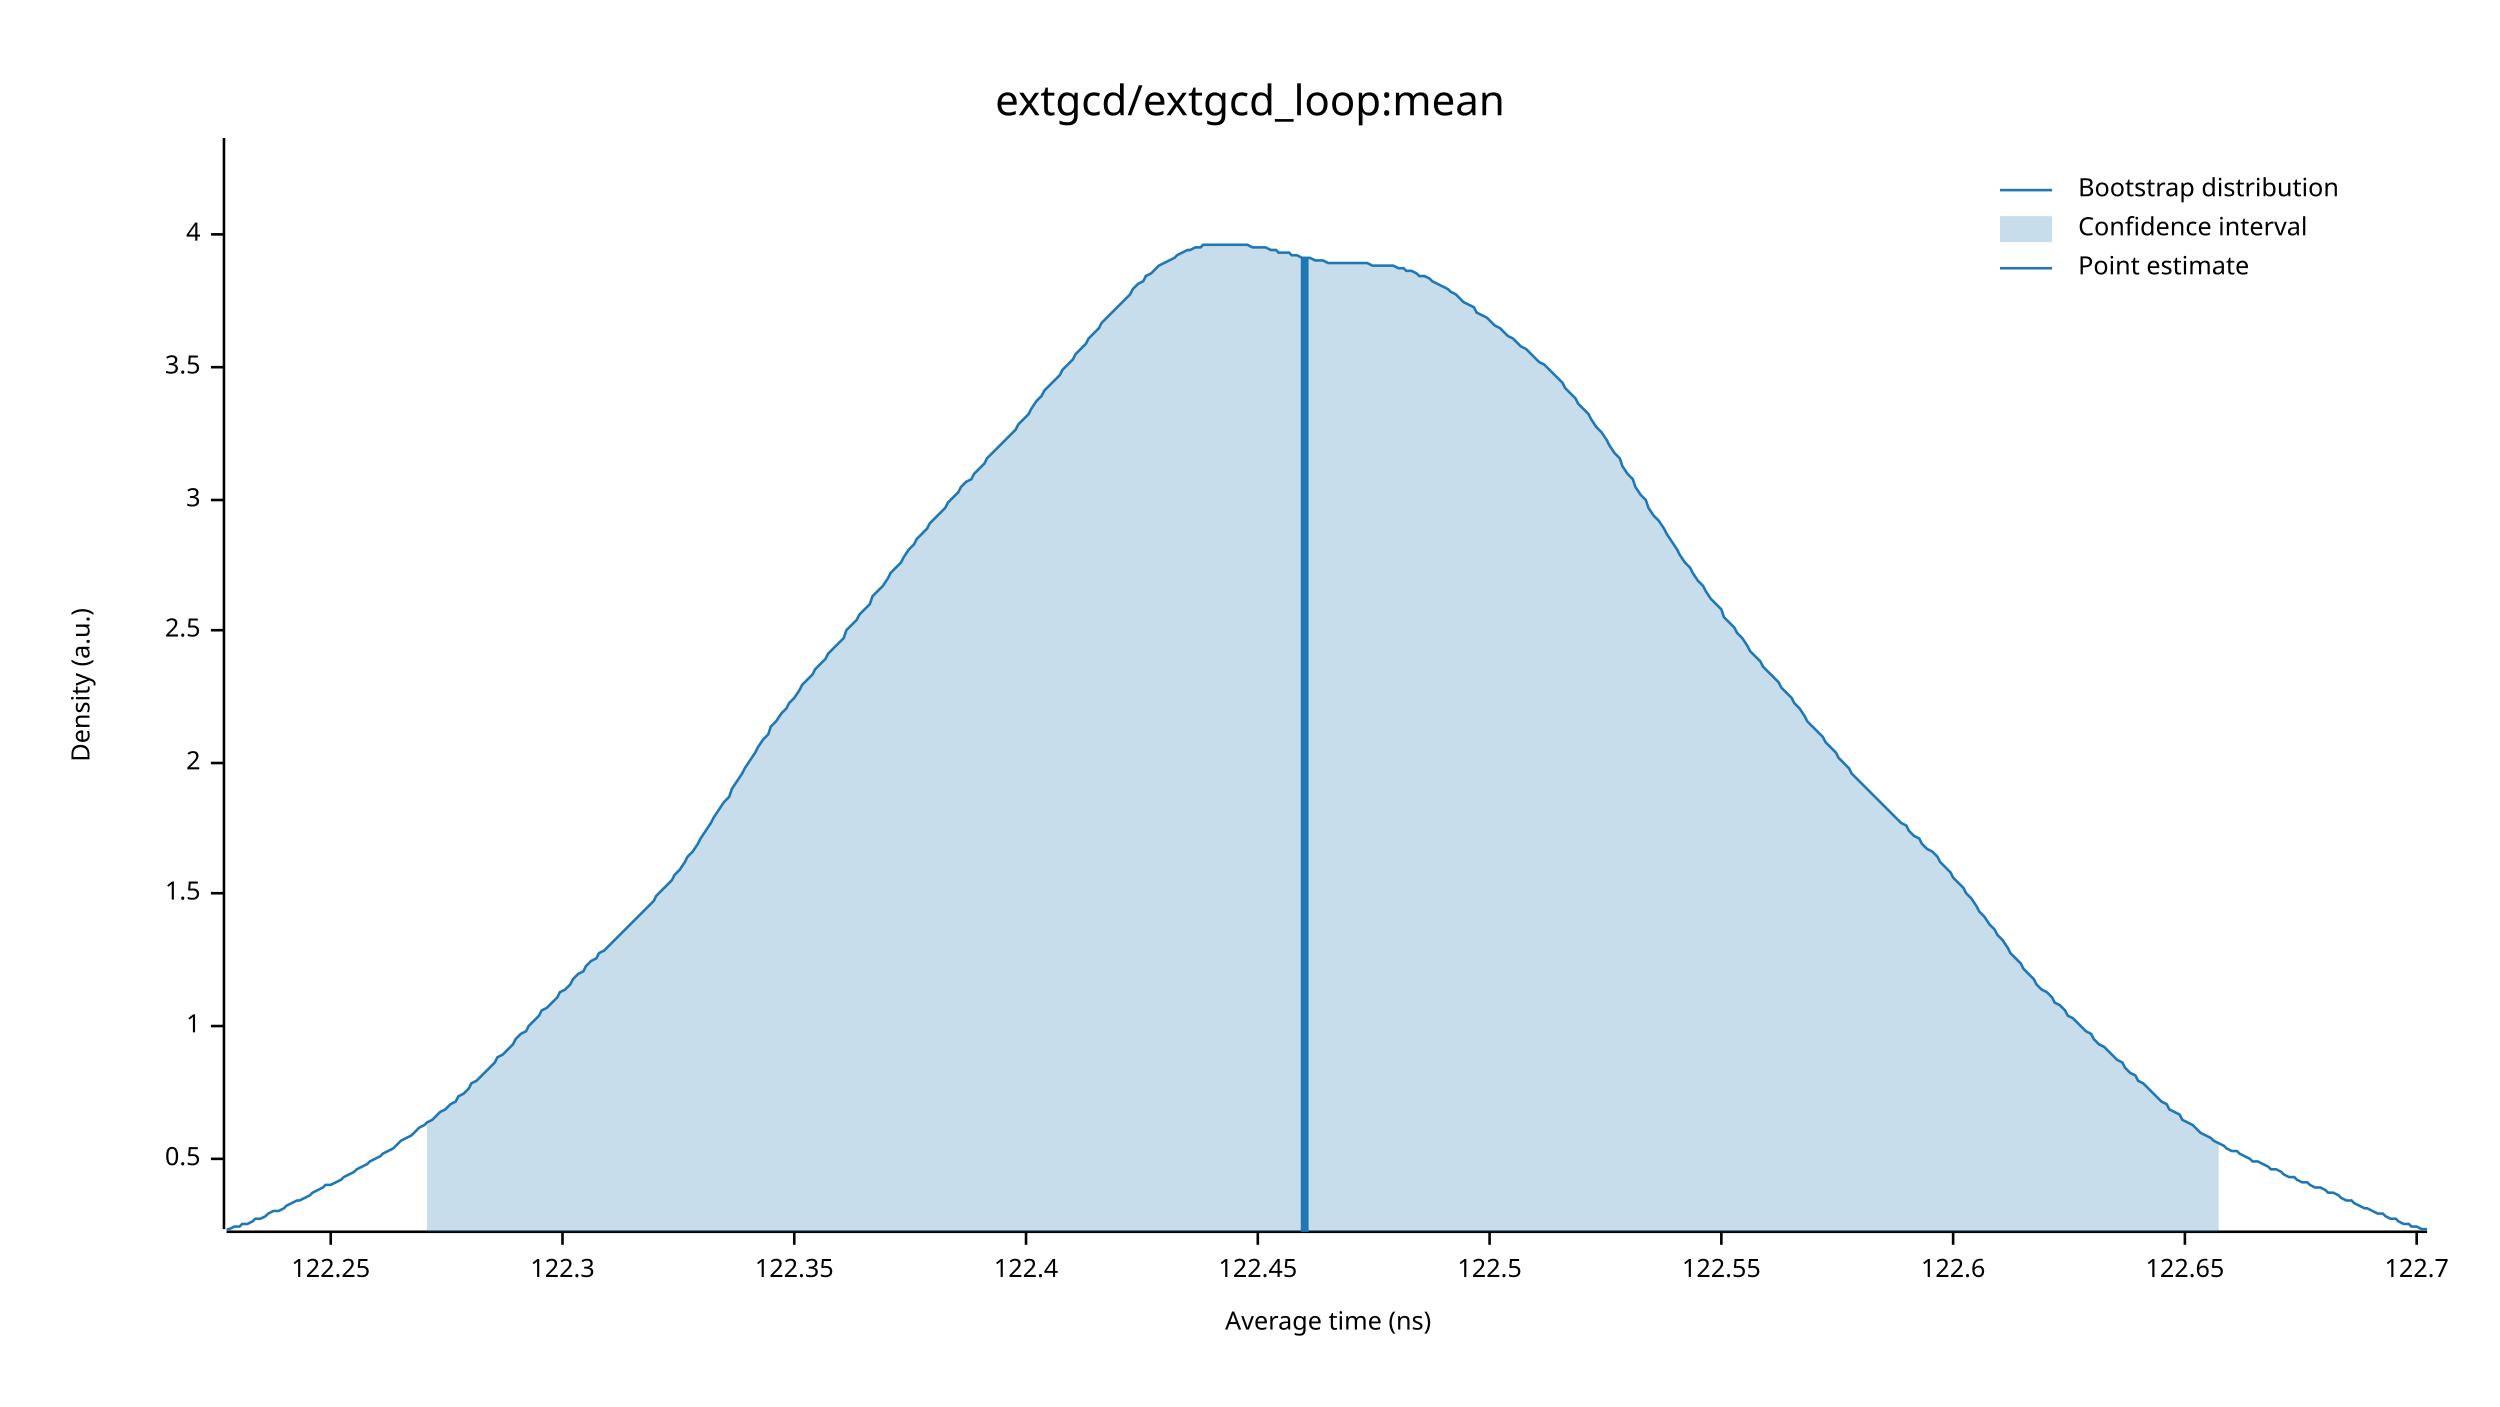
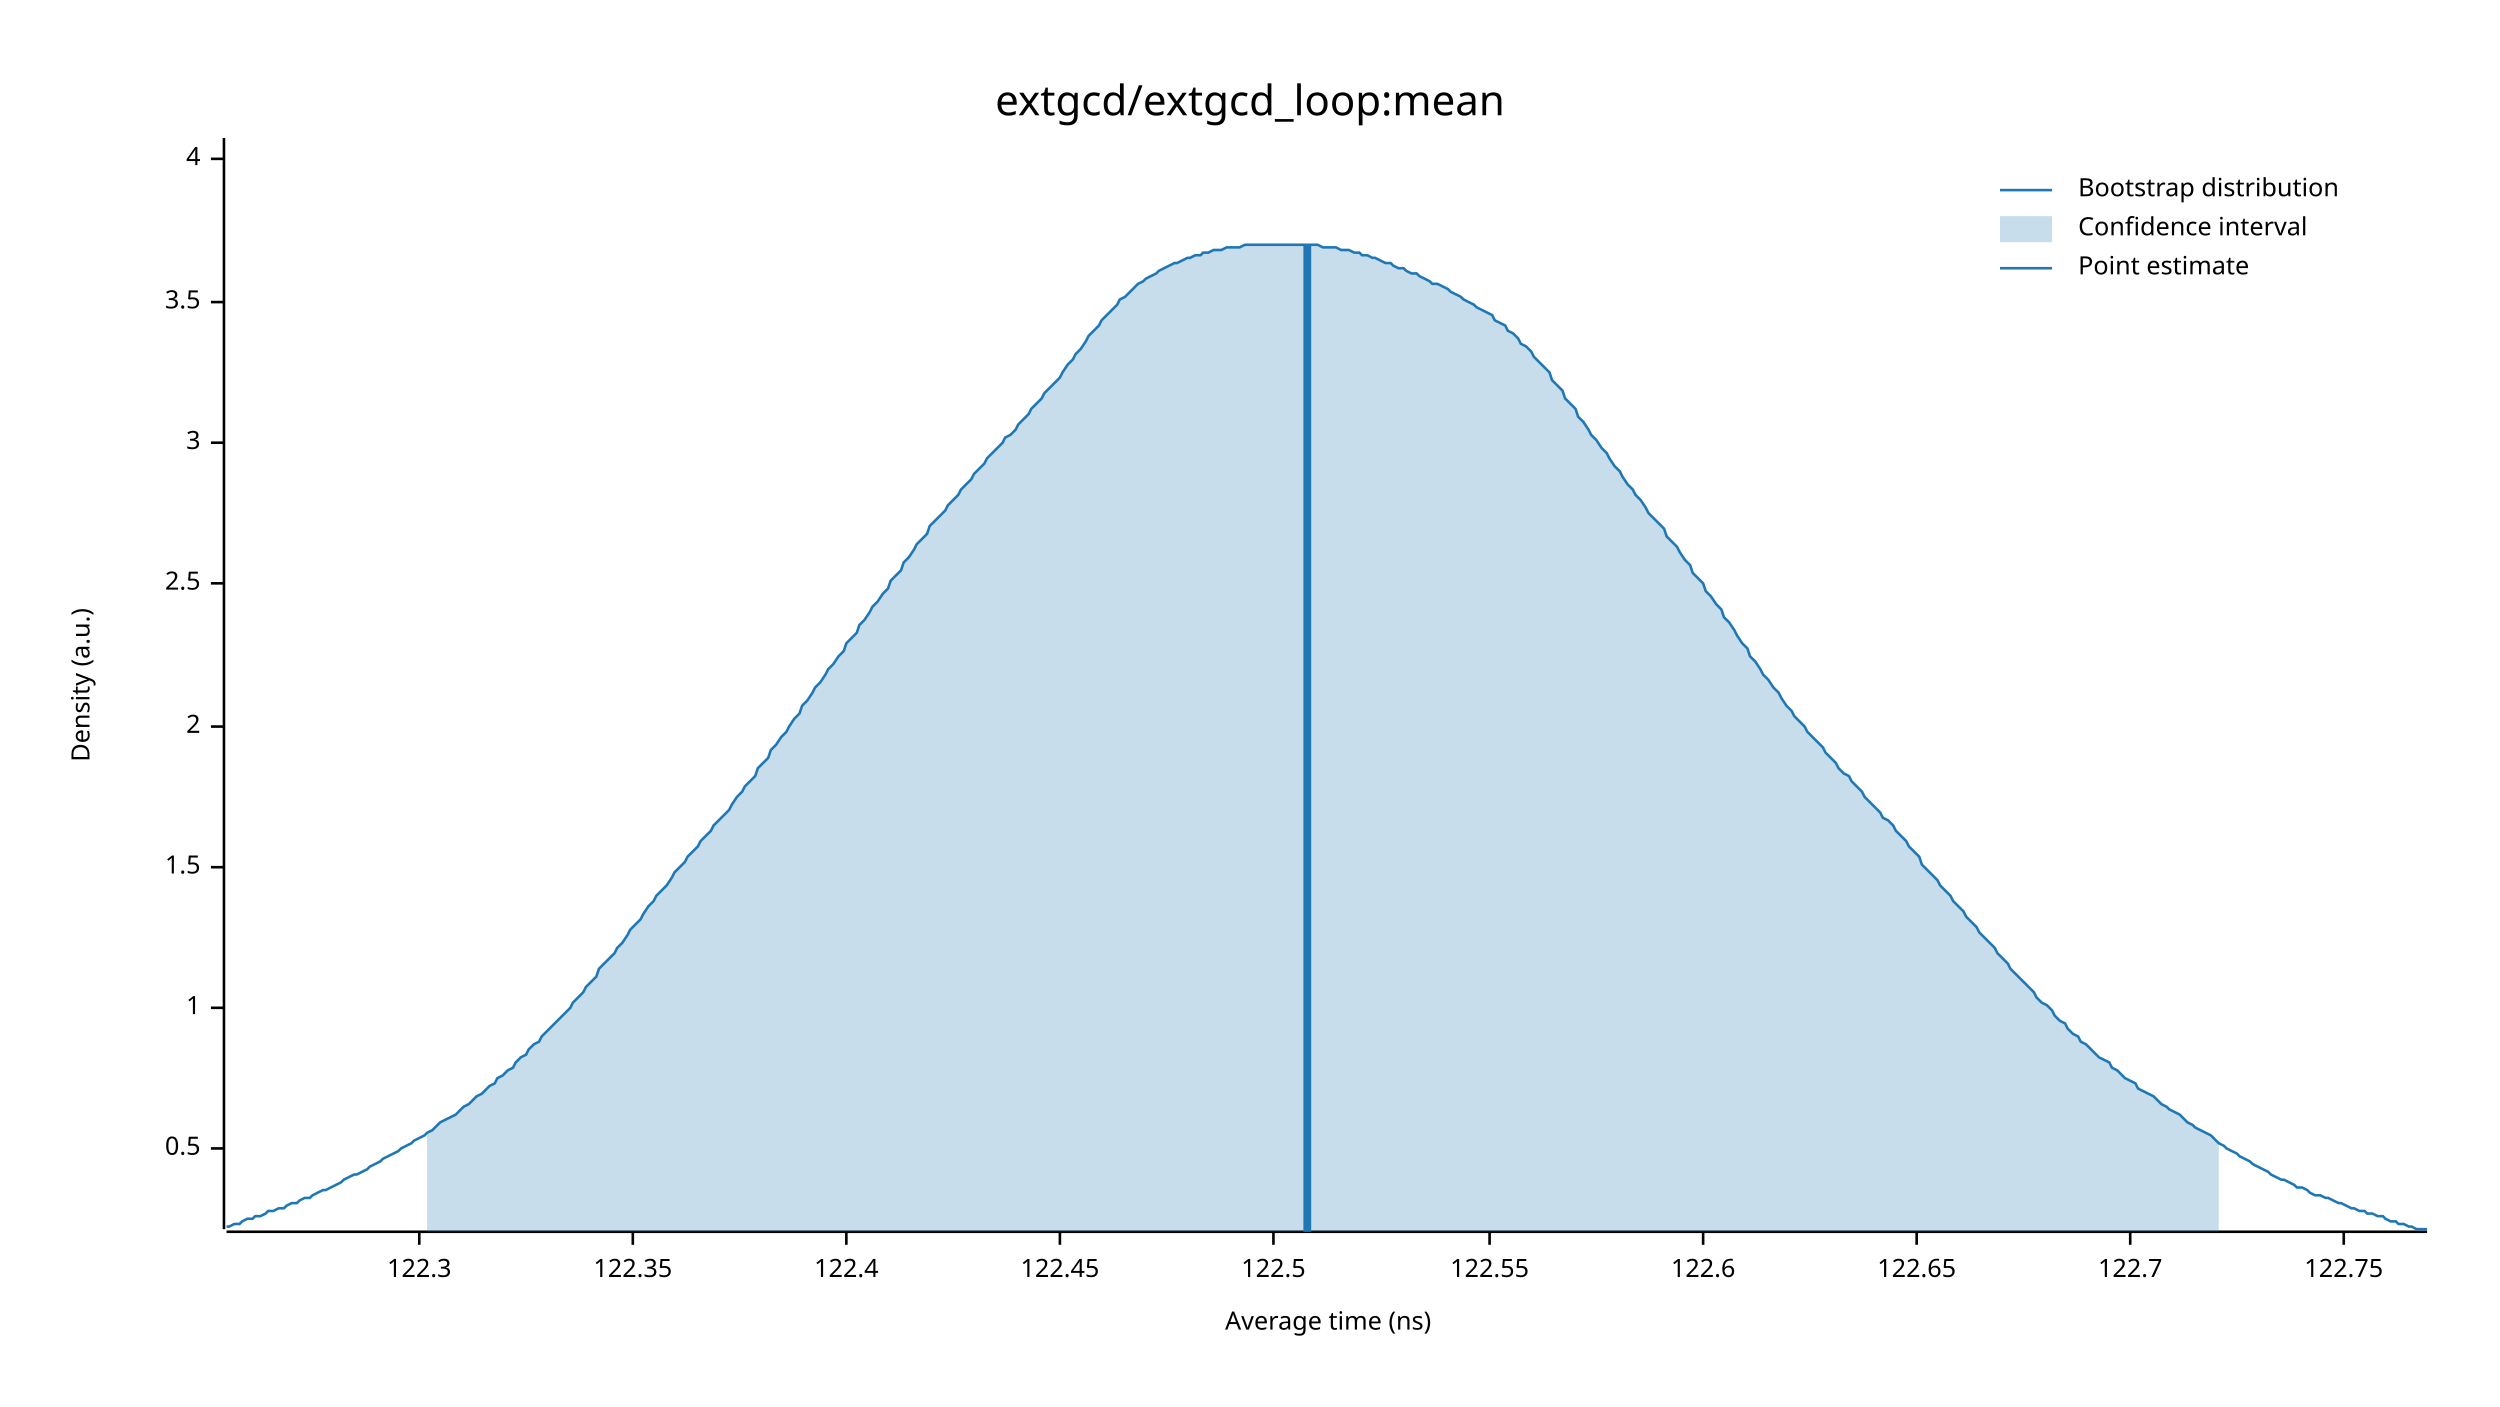
<svg xmlns="http://www.w3.org/2000/svg" width="960" height="540" viewBox="0 0 960 540">
  <text x="480" y="32" dy="0.76em" text-anchor="middle" font-family="sans-serif" font-size="16.129" opacity="1" fill="#000000">
extgcd/extgcd_loop:mean
</text>
  <text x="27" y="263" dy="0.76em" text-anchor="middle" font-family="sans-serif" font-size="9.677" opacity="1" fill="#000000" transform="rotate(270, 27, 263)">
Density (a.u.)
</text>
  <text x="510" y="513" dy="-0.5ex" text-anchor="middle" font-family="sans-serif" font-size="9.677" opacity="1" fill="#000000">
Average time (ns)
</text>
  <polyline fill="none" opacity="1" stroke="#000000" stroke-width="1" points="86,53 86,472 " />
-   <text x="77" y="445" dy="0.5ex" text-anchor="end" font-family="sans-serif" font-size="9.677" opacity="1" fill="#000000">
+   <text x="77" y="441" dy="0.5ex" text-anchor="end" font-family="sans-serif" font-size="9.677" opacity="1" fill="#000000">
0.5
</text>
-   <polyline fill="none" opacity="1" stroke="#000000" stroke-width="1" points="81,445 86,445 " />
-   <text x="77" y="394" dy="0.5ex" text-anchor="end" font-family="sans-serif" font-size="9.677" opacity="1" fill="#000000">
+   <polyline fill="none" opacity="1" stroke="#000000" stroke-width="1" points="81,441 86,441 " />
+   <text x="77" y="387" dy="0.5ex" text-anchor="end" font-family="sans-serif" font-size="9.677" opacity="1" fill="#000000">
1
</text>
-   <polyline fill="none" opacity="1" stroke="#000000" stroke-width="1" points="81,394 86,394 " />
-   <text x="77" y="343" dy="0.5ex" text-anchor="end" font-family="sans-serif" font-size="9.677" opacity="1" fill="#000000">
+   <polyline fill="none" opacity="1" stroke="#000000" stroke-width="1" points="81,387 86,387 " />
+   <text x="77" y="333" dy="0.5ex" text-anchor="end" font-family="sans-serif" font-size="9.677" opacity="1" fill="#000000">
1.5
</text>
-   <polyline fill="none" opacity="1" stroke="#000000" stroke-width="1" points="81,343 86,343 " />
-   <text x="77" y="293" dy="0.5ex" text-anchor="end" font-family="sans-serif" font-size="9.677" opacity="1" fill="#000000">
+   <polyline fill="none" opacity="1" stroke="#000000" stroke-width="1" points="81,333 86,333 " />
+   <text x="77" y="279" dy="0.5ex" text-anchor="end" font-family="sans-serif" font-size="9.677" opacity="1" fill="#000000">
2
</text>
-   <polyline fill="none" opacity="1" stroke="#000000" stroke-width="1" points="81,293 86,293 " />
-   <text x="77" y="242" dy="0.5ex" text-anchor="end" font-family="sans-serif" font-size="9.677" opacity="1" fill="#000000">
+   <polyline fill="none" opacity="1" stroke="#000000" stroke-width="1" points="81,279 86,279 " />
+   <text x="77" y="224" dy="0.5ex" text-anchor="end" font-family="sans-serif" font-size="9.677" opacity="1" fill="#000000">
2.5
</text>
-   <polyline fill="none" opacity="1" stroke="#000000" stroke-width="1" points="81,242 86,242 " />
-   <text x="77" y="192" dy="0.5ex" text-anchor="end" font-family="sans-serif" font-size="9.677" opacity="1" fill="#000000">
+   <polyline fill="none" opacity="1" stroke="#000000" stroke-width="1" points="81,224 86,224 " />
+   <text x="77" y="170" dy="0.5ex" text-anchor="end" font-family="sans-serif" font-size="9.677" opacity="1" fill="#000000">
3
</text>
-   <polyline fill="none" opacity="1" stroke="#000000" stroke-width="1" points="81,192 86,192 " />
-   <text x="77" y="141" dy="0.5ex" text-anchor="end" font-family="sans-serif" font-size="9.677" opacity="1" fill="#000000">
+   <polyline fill="none" opacity="1" stroke="#000000" stroke-width="1" points="81,170 86,170 " />
+   <text x="77" y="116" dy="0.5ex" text-anchor="end" font-family="sans-serif" font-size="9.677" opacity="1" fill="#000000">
3.5
</text>
-   <polyline fill="none" opacity="1" stroke="#000000" stroke-width="1" points="81,141 86,141 " />
-   <text x="77" y="90" dy="0.5ex" text-anchor="end" font-family="sans-serif" font-size="9.677" opacity="1" fill="#000000">
+   <polyline fill="none" opacity="1" stroke="#000000" stroke-width="1" points="81,116 86,116 " />
+   <text x="77" y="61" dy="0.5ex" text-anchor="end" font-family="sans-serif" font-size="9.677" opacity="1" fill="#000000">
4
</text>
-   <polyline fill="none" opacity="1" stroke="#000000" stroke-width="1" points="81,90 86,90 " />
+   <polyline fill="none" opacity="1" stroke="#000000" stroke-width="1" points="81,61 86,61 " />
  <polyline fill="none" opacity="1" stroke="#000000" stroke-width="1" points="87,473 932,473 " />
-   <text x="127" y="483" dy="0.76em" text-anchor="middle" font-family="sans-serif" font-size="9.677" opacity="1" fill="#000000">
- 122.25
- </text>
-   <polyline fill="none" opacity="1" stroke="#000000" stroke-width="1" points="127,473 127,478 " />
-   <text x="216" y="483" dy="0.76em" text-anchor="middle" font-family="sans-serif" font-size="9.677" opacity="1" fill="#000000">
+   <text x="161" y="483" dy="0.76em" text-anchor="middle" font-family="sans-serif" font-size="9.677" opacity="1" fill="#000000">
122.3
</text>
-   <polyline fill="none" opacity="1" stroke="#000000" stroke-width="1" points="216,473 216,478 " />
-   <text x="305" y="483" dy="0.76em" text-anchor="middle" font-family="sans-serif" font-size="9.677" opacity="1" fill="#000000">
+   <polyline fill="none" opacity="1" stroke="#000000" stroke-width="1" points="161,473 161,478 " />
+   <text x="243" y="483" dy="0.76em" text-anchor="middle" font-family="sans-serif" font-size="9.677" opacity="1" fill="#000000">
122.35
</text>
-   <polyline fill="none" opacity="1" stroke="#000000" stroke-width="1" points="305,473 305,478 " />
-   <text x="394" y="483" dy="0.76em" text-anchor="middle" font-family="sans-serif" font-size="9.677" opacity="1" fill="#000000">
+   <polyline fill="none" opacity="1" stroke="#000000" stroke-width="1" points="243,473 243,478 " />
+   <text x="325" y="483" dy="0.76em" text-anchor="middle" font-family="sans-serif" font-size="9.677" opacity="1" fill="#000000">
122.4
</text>
-   <polyline fill="none" opacity="1" stroke="#000000" stroke-width="1" points="394,473 394,478 " />
-   <text x="483" y="483" dy="0.76em" text-anchor="middle" font-family="sans-serif" font-size="9.677" opacity="1" fill="#000000">
+   <polyline fill="none" opacity="1" stroke="#000000" stroke-width="1" points="325,473 325,478 " />
+   <text x="407" y="483" dy="0.76em" text-anchor="middle" font-family="sans-serif" font-size="9.677" opacity="1" fill="#000000">
122.45
</text>
-   <polyline fill="none" opacity="1" stroke="#000000" stroke-width="1" points="483,473 483,478 " />
-   <text x="572" y="483" dy="0.76em" text-anchor="middle" font-family="sans-serif" font-size="9.677" opacity="1" fill="#000000">
+   <polyline fill="none" opacity="1" stroke="#000000" stroke-width="1" points="407,473 407,478 " />
+   <text x="489" y="483" dy="0.76em" text-anchor="middle" font-family="sans-serif" font-size="9.677" opacity="1" fill="#000000">
122.5
</text>
-   <polyline fill="none" opacity="1" stroke="#000000" stroke-width="1" points="572,473 572,478 " />
-   <text x="661" y="483" dy="0.76em" text-anchor="middle" font-family="sans-serif" font-size="9.677" opacity="1" fill="#000000">
+   <polyline fill="none" opacity="1" stroke="#000000" stroke-width="1" points="489,473 489,478 " />
+   <text x="572" y="483" dy="0.76em" text-anchor="middle" font-family="sans-serif" font-size="9.677" opacity="1" fill="#000000">
122.55
</text>
-   <polyline fill="none" opacity="1" stroke="#000000" stroke-width="1" points="661,473 661,478 " />
-   <text x="750" y="483" dy="0.76em" text-anchor="middle" font-family="sans-serif" font-size="9.677" opacity="1" fill="#000000">
+   <polyline fill="none" opacity="1" stroke="#000000" stroke-width="1" points="572,473 572,478 " />
+   <text x="654" y="483" dy="0.76em" text-anchor="middle" font-family="sans-serif" font-size="9.677" opacity="1" fill="#000000">
122.6
</text>
-   <polyline fill="none" opacity="1" stroke="#000000" stroke-width="1" points="750,473 750,478 " />
-   <text x="839" y="483" dy="0.76em" text-anchor="middle" font-family="sans-serif" font-size="9.677" opacity="1" fill="#000000">
+   <polyline fill="none" opacity="1" stroke="#000000" stroke-width="1" points="654,473 654,478 " />
+   <text x="736" y="483" dy="0.76em" text-anchor="middle" font-family="sans-serif" font-size="9.677" opacity="1" fill="#000000">
122.65
</text>
-   <polyline fill="none" opacity="1" stroke="#000000" stroke-width="1" points="839,473 839,478 " />
-   <text x="928" y="483" dy="0.76em" text-anchor="middle" font-family="sans-serif" font-size="9.677" opacity="1" fill="#000000">
+   <polyline fill="none" opacity="1" stroke="#000000" stroke-width="1" points="736,473 736,478 " />
+   <text x="818" y="483" dy="0.76em" text-anchor="middle" font-family="sans-serif" font-size="9.677" opacity="1" fill="#000000">
122.7
</text>
-   <polyline fill="none" opacity="1" stroke="#000000" stroke-width="1" points="928,473 928,478 " />
-   <polyline fill="none" opacity="1" stroke="#1F78B4" stroke-width="1" points="87,472 88,472 90,471 92,471 93,470 95,470 97,469 98,468 100,468 102,467 103,466 105,465 107,465 109,464 110,463 112,462 114,461 115,461 117,460 119,459 120,458 122,457 124,456 125,455 127,455 129,454 131,453 132,452 134,451 136,450 137,449 139,448 141,447 142,446 144,445 146,444 147,443 149,442 151,441 153,439 154,438 156,437 158,436 159,435 161,433 163,432 164,431 166,430 168,428 169,427 171,426 173,424 175,423 176,421 178,420 180,418 181,416 183,415 185,413 186,412 188,410 190,408 191,406 193,405 195,403 197,401 198,399 200,397 202,396 203,394 205,392 207,390 208,388 210,387 212,385 214,383 215,381 217,380 219,378 220,376 222,374 224,373 225,371 227,369 229,368 230,366 232,365 234,363 236,361 237,360 239,358 241,356 242,355 244,353 246,351 247,350 249,348 251,346 252,344 254,342 256,340 258,338 259,336 261,334 263,331 264,329 266,327 268,324 269,322 271,319 273,316 274,314 276,311 278,308 280,306 281,303 283,300 285,297 286,295 288,292 290,289 291,287 293,284 295,282 296,279 298,277 300,274 302,272 303,270 305,268 307,265 308,263 310,261 312,259 313,257 315,255 317,253 318,251 320,249 322,247 324,245 325,242 327,240 329,238 330,236 332,234 334,232 335,229 337,227 339,225 341,222 342,220 344,218 346,216 347,214 349,211 351,209 352,207 354,205 356,203 357,201 359,199 361,197 363,195 364,193 366,191 368,189 369,187 371,185 373,184 374,182 376,180 378,178 379,176 381,174 383,172 385,170 386,169 388,167 390,165 391,163 393,161 395,159 396,157 398,154 400,152 401,150 403,148 405,146 407,144 408,142 410,140 412,138 413,136 415,134 417,132 418,130 420,128 422,126 423,124 425,122 427,120 429,118 430,117 432,115 434,113 435,111 437,109 439,108 440,106 442,105 444,103 445,102 447,101 449,100 451,99 452,98 454,97 456,96 457,96 459,95 461,95 462,94 464,94 466,94 468,94 469,94 471,94 473,94 474,94 476,94 478,94 479,94 481,95 483,95 484,95 486,95 488,96 490,96 491,97 493,97 495,97 496,98 498,98 500,99 501,99 503,99 505,100 506,100 508,100 510,101 512,101 513,101 515,101 517,101 518,101 520,101 522,101 523,101 525,101 527,102 528,102 530,102 532,102 534,102 535,102 537,103 539,103 540,104 542,104 544,105 545,106 547,106 549,107 550,108 552,109 554,110 556,111 557,112 559,113 561,115 562,116 564,117 566,118 567,120 569,121 571,122 573,124 574,125 576,126 578,128 579,129 581,130 583,132 584,133 586,134 588,136 589,137 591,139 593,140 595,142 596,143 598,145 600,147 601,149 603,151 605,153 606,155 608,157 610,159 611,161 613,164 615,166 617,169 618,171 620,174 622,176 623,179 625,182 627,184 628,187 630,190 632,192 633,195 635,198 637,200 639,203 640,205 642,208 644,211 645,213 647,216 649,218 650,220 652,223 654,225 655,227 657,230 659,232 661,234 662,237 664,239 666,241 667,243 669,245 671,248 672,250 674,252 676,254 677,256 679,258 681,260 683,262 684,264 686,266 688,268 689,270 691,272 693,275 694,277 696,279 698,281 700,283 701,285 703,287 705,289 706,291 708,293 710,295 711,297 713,299 715,301 716,302 718,304 720,306 722,308 723,309 725,311 727,313 728,314 730,316 732,317 733,319 735,321 737,322 738,324 740,326 742,327 744,329 745,331 747,333 749,335 750,337 752,339 754,341 755,343 757,345 759,348 760,350 762,352 764,355 766,357 767,359 769,361 771,364 772,366 774,368 776,370 777,372 779,374 781,376 782,378 784,380 786,381 788,383 789,385 791,386 793,388 794,390 796,391 798,393 799,394 801,396 803,397 804,399 806,401 808,402 810,404 811,405 813,407 815,408 816,410 818,412 820,413 821,415 823,416 825,418 827,420 828,421 830,423 832,424 833,426 835,427 837,428 838,430 840,431 842,432 843,433 845,435 847,436 849,437 850,438 852,439 854,440 855,441 857,442 859,442 860,443 862,444 864,445 865,446 867,446 869,447 871,448 872,449 874,449 876,450 877,451 879,452 881,452 882,453 884,454 886,454 887,455 889,456 891,456 893,457 894,458 896,458 898,459 899,460 901,461 903,461 904,462 906,463 908,464 909,464 911,465 913,466 915,466 916,467 918,468 920,468 921,469 923,470 925,470 926,471 928,471 930,472 932,472 " />
-   <polygon opacity="0.25" fill="#1F78B4" points="164,431 166,430 168,428 169,427 171,426 173,424 175,423 176,421 178,420 180,418 181,416 183,415 185,413 186,412 188,410 190,408 191,406 193,405 195,403 197,401 198,399 200,397 202,396 203,394 205,392 207,390 208,388 210,387 212,385 214,383 215,381 217,380 219,378 220,376 222,374 224,373 225,371 227,369 229,368 230,366 232,365 234,363 236,361 237,360 239,358 241,356 242,355 244,353 246,351 247,350 249,348 251,346 252,344 254,342 256,340 258,338 259,336 261,334 263,331 264,329 266,327 268,324 269,322 271,319 273,316 274,314 276,311 278,308 280,306 281,303 283,300 285,297 286,295 288,292 290,289 291,287 293,284 295,282 296,279 298,277 300,274 302,272 303,270 305,268 307,265 308,263 310,261 312,259 313,257 315,255 317,253 318,251 320,249 322,247 324,245 325,242 327,240 329,238 330,236 332,234 334,232 335,229 337,227 339,225 341,222 342,220 344,218 346,216 347,214 349,211 351,209 352,207 354,205 356,203 357,201 359,199 361,197 363,195 364,193 366,191 368,189 369,187 371,185 373,184 374,182 376,180 378,178 379,176 381,174 383,172 385,170 386,169 388,167 390,165 391,163 393,161 395,159 396,157 398,154 400,152 401,150 403,148 405,146 407,144 408,142 410,140 412,138 413,136 415,134 417,132 418,130 420,128 422,126 423,124 425,122 427,120 429,118 430,117 432,115 434,113 435,111 437,109 439,108 440,106 442,105 444,103 445,102 447,101 449,100 451,99 452,98 454,97 456,96 457,96 459,95 461,95 462,94 464,94 466,94 468,94 469,94 471,94 473,94 474,94 476,94 478,94 479,94 481,95 483,95 484,95 486,95 488,96 490,96 491,97 493,97 495,97 496,98 498,98 500,99 501,99 503,99 505,100 506,100 508,100 510,101 512,101 513,101 515,101 517,101 518,101 520,101 522,101 523,101 525,101 527,102 528,102 530,102 532,102 534,102 535,102 537,103 539,103 540,104 542,104 544,105 545,106 547,106 549,107 550,108 552,109 554,110 556,111 557,112 559,113 561,115 562,116 564,117 566,118 567,120 569,121 571,122 573,124 574,125 576,126 578,128 579,129 581,130 583,132 584,133 586,134 588,136 589,137 591,139 593,140 595,142 596,143 598,145 600,147 601,149 603,151 605,153 606,155 608,157 610,159 611,161 613,164 615,166 617,169 618,171 620,174 622,176 623,179 625,182 627,184 628,187 630,190 632,192 633,195 635,198 637,200 639,203 640,205 642,208 644,211 645,213 647,216 649,218 650,220 652,223 654,225 655,227 657,230 659,232 661,234 662,237 664,239 666,241 667,243 669,245 671,248 672,250 674,252 676,254 677,256 679,258 681,260 683,262 684,264 686,266 688,268 689,270 691,272 693,275 694,277 696,279 698,281 700,283 701,285 703,287 705,289 706,291 708,293 710,295 711,297 713,299 715,301 716,302 718,304 720,306 722,308 723,309 725,311 727,313 728,314 730,316 732,317 733,319 735,321 737,322 738,324 740,326 742,327 744,329 745,331 747,333 749,335 750,337 752,339 754,341 755,343 757,345 759,348 760,350 762,352 764,355 766,357 767,359 769,361 771,364 772,366 774,368 776,370 777,372 779,374 781,376 782,378 784,380 786,381 788,383 789,385 791,386 793,388 794,390 796,391 798,393 799,394 801,396 803,397 804,399 806,401 808,402 810,404 811,405 813,407 815,408 816,410 818,412 820,413 821,415 823,416 825,418 827,420 828,421 830,423 832,424 833,426 835,427 837,428 838,430 840,431 842,432 843,433 845,435 847,436 849,437 850,438 852,439 852,473 164,473 " />
-   <polyline fill="none" opacity="1" stroke="#1F78B4" stroke-width="3" points="501,473 501,99 " />
+   <polyline fill="none" opacity="1" stroke="#000000" stroke-width="1" points="818,473 818,478 " />
+   <text x="900" y="483" dy="0.76em" text-anchor="middle" font-family="sans-serif" font-size="9.677" opacity="1" fill="#000000">
+ 122.75
+ </text>
+   <polyline fill="none" opacity="1" stroke="#000000" stroke-width="1" points="900,473 900,478 " />
+   <polyline fill="none" opacity="1" stroke="#1F78B4" stroke-width="1" points="87,471 88,471 90,470 92,470 93,469 95,468 97,468 98,467 100,467 102,466 103,465 105,465 107,464 109,464 110,463 112,462 114,462 115,461 117,460 119,460 120,459 122,458 124,457 125,457 127,456 129,455 131,454 132,453 134,452 136,451 137,451 139,450 141,449 142,448 144,447 146,446 147,445 149,444 151,443 153,442 154,441 156,440 158,439 159,438 161,437 163,436 164,435 166,434 168,432 169,431 171,430 173,429 175,428 176,427 178,425 180,424 181,423 183,421 185,420 186,419 188,417 190,416 191,414 193,413 195,411 197,410 198,408 200,406 202,405 203,403 205,401 207,400 208,398 210,396 212,394 214,392 215,391 217,389 219,387 220,385 222,383 224,381 225,379 227,377 229,375 230,372 232,370 234,368 236,366 237,364 239,362 241,359 242,357 244,355 246,353 247,351 249,348 251,346 252,344 254,342 256,340 258,337 259,335 261,333 263,331 264,329 266,327 268,325 269,323 271,321 273,319 274,317 276,315 278,313 280,311 281,309 283,306 285,304 286,302 288,300 290,298 291,295 293,293 295,291 296,288 298,286 300,283 302,281 303,279 305,276 307,274 308,271 310,269 312,266 313,264 315,262 317,259 318,257 320,255 322,252 324,250 325,247 327,245 329,243 330,240 332,238 334,235 335,233 337,231 339,228 341,226 342,223 344,221 346,219 347,216 349,214 351,211 352,209 354,207 356,205 357,202 359,200 361,198 363,196 364,194 366,192 368,190 369,188 371,186 373,184 374,182 376,180 378,178 379,176 381,174 383,172 385,170 386,168 388,167 390,165 391,163 393,161 395,159 396,157 398,155 400,153 401,151 403,149 405,147 407,145 408,143 410,140 412,138 413,136 415,134 417,131 418,129 420,127 422,125 423,123 425,121 427,119 429,117 430,115 432,114 434,112 435,111 437,109 439,108 440,107 442,106 444,105 445,104 447,103 449,102 451,101 452,101 454,100 456,99 457,99 459,98 461,98 462,97 464,97 466,96 468,96 469,96 471,95 473,95 474,95 476,95 478,94 479,94 481,94 483,94 484,94 486,94 488,94 490,94 491,94 493,94 495,94 496,94 498,94 500,94 501,94 503,94 505,94 506,94 508,95 510,95 512,95 513,95 515,96 517,96 518,96 520,97 522,97 523,98 525,98 527,99 528,99 530,100 532,101 534,101 535,102 537,103 539,103 540,104 542,105 544,105 545,106 547,107 549,108 550,109 552,109 554,110 556,111 557,112 559,113 561,114 562,115 564,116 566,117 567,118 569,119 571,120 573,121 574,123 576,124 578,125 579,127 581,128 583,130 584,132 586,133 588,135 589,137 591,139 593,141 595,143 596,146 598,148 600,150 601,153 603,155 605,157 606,160 608,162 610,165 611,167 613,169 615,172 617,174 618,176 620,179 622,181 623,183 625,186 627,188 628,190 630,192 632,195 633,197 635,199 637,201 639,203 640,206 642,208 644,210 645,212 647,215 649,217 650,220 652,222 654,224 655,227 657,229 659,232 661,234 662,237 664,239 666,242 667,244 669,247 671,249 672,252 674,254 676,257 677,259 679,261 681,264 683,266 684,268 686,271 688,273 689,275 691,277 693,279 694,281 696,283 698,285 700,287 701,289 703,291 705,293 706,295 708,297 710,298 711,300 713,302 715,304 716,306 718,308 720,310 722,312 723,314 725,315 727,317 728,319 730,321 732,323 733,325 735,327 737,329 738,332 740,334 742,336 744,338 745,340 747,342 749,344 750,346 752,348 754,350 755,352 757,354 759,356 760,358 762,360 764,362 766,364 767,366 769,368 771,370 772,372 774,374 776,376 777,377 779,379 781,381 782,383 784,385 786,386 788,388 789,390 791,392 793,393 794,395 796,397 798,398 799,400 801,401 803,403 804,404 806,406 808,407 810,408 811,410 813,411 815,413 816,414 818,415 820,416 821,418 823,419 825,420 827,421 828,422 830,424 832,425 833,426 835,427 837,428 838,429 840,431 842,432 843,433 845,434 847,435 849,436 850,437 852,439 854,440 855,441 857,442 859,443 860,444 862,445 864,446 865,447 867,448 869,449 871,450 872,451 874,452 876,453 877,453 879,454 881,455 882,456 884,456 886,457 887,458 889,459 891,459 893,460 894,460 896,461 898,462 899,462 901,463 903,464 904,464 906,465 908,465 909,466 911,466 913,467 915,467 916,468 918,469 920,469 921,470 923,470 925,471 926,471 928,472 930,472 932,472 " />
+   <polygon opacity="0.25" fill="#1F78B4" points="164,435 166,434 168,432 169,431 171,430 173,429 175,428 176,427 178,425 180,424 181,423 183,421 185,420 186,419 188,417 190,416 191,414 193,413 195,411 197,410 198,408 200,406 202,405 203,403 205,401 207,400 208,398 210,396 212,394 214,392 215,391 217,389 219,387 220,385 222,383 224,381 225,379 227,377 229,375 230,372 232,370 234,368 236,366 237,364 239,362 241,359 242,357 244,355 246,353 247,351 249,348 251,346 252,344 254,342 256,340 258,337 259,335 261,333 263,331 264,329 266,327 268,325 269,323 271,321 273,319 274,317 276,315 278,313 280,311 281,309 283,306 285,304 286,302 288,300 290,298 291,295 293,293 295,291 296,288 298,286 300,283 302,281 303,279 305,276 307,274 308,271 310,269 312,266 313,264 315,262 317,259 318,257 320,255 322,252 324,250 325,247 327,245 329,243 330,240 332,238 334,235 335,233 337,231 339,228 341,226 342,223 344,221 346,219 347,216 349,214 351,211 352,209 354,207 356,205 357,202 359,200 361,198 363,196 364,194 366,192 368,190 369,188 371,186 373,184 374,182 376,180 378,178 379,176 381,174 383,172 385,170 386,168 388,167 390,165 391,163 393,161 395,159 396,157 398,155 400,153 401,151 403,149 405,147 407,145 408,143 410,140 412,138 413,136 415,134 417,131 418,129 420,127 422,125 423,123 425,121 427,119 429,117 430,115 432,114 434,112 435,111 437,109 439,108 440,107 442,106 444,105 445,104 447,103 449,102 451,101 452,101 454,100 456,99 457,99 459,98 461,98 462,97 464,97 466,96 468,96 469,96 471,95 473,95 474,95 476,95 478,94 479,94 481,94 483,94 484,94 486,94 488,94 490,94 491,94 493,94 495,94 496,94 498,94 500,94 501,94 503,94 505,94 506,94 508,95 510,95 512,95 513,95 515,96 517,96 518,96 520,97 522,97 523,98 525,98 527,99 528,99 530,100 532,101 534,101 535,102 537,103 539,103 540,104 542,105 544,105 545,106 547,107 549,108 550,109 552,109 554,110 556,111 557,112 559,113 561,114 562,115 564,116 566,117 567,118 569,119 571,120 573,121 574,123 576,124 578,125 579,127 581,128 583,130 584,132 586,133 588,135 589,137 591,139 593,141 595,143 596,146 598,148 600,150 601,153 603,155 605,157 606,160 608,162 610,165 611,167 613,169 615,172 617,174 618,176 620,179 622,181 623,183 625,186 627,188 628,190 630,192 632,195 633,197 635,199 637,201 639,203 640,206 642,208 644,210 645,212 647,215 649,217 650,220 652,222 654,224 655,227 657,229 659,232 661,234 662,237 664,239 666,242 667,244 669,247 671,249 672,252 674,254 676,257 677,259 679,261 681,264 683,266 684,268 686,271 688,273 689,275 691,277 693,279 694,281 696,283 698,285 700,287 701,289 703,291 705,293 706,295 708,297 710,298 711,300 713,302 715,304 716,306 718,308 720,310 722,312 723,314 725,315 727,317 728,319 730,321 732,323 733,325 735,327 737,329 738,332 740,334 742,336 744,338 745,340 747,342 749,344 750,346 752,348 754,350 755,352 757,354 759,356 760,358 762,360 764,362 766,364 767,366 769,368 771,370 772,372 774,374 776,376 777,377 779,379 781,381 782,383 784,385 786,386 788,388 789,390 791,392 793,393 794,395 796,397 798,398 799,400 801,401 803,403 804,404 806,406 808,407 810,408 811,410 813,411 815,413 816,414 818,415 820,416 821,418 823,419 825,420 827,421 828,422 830,424 832,425 833,426 835,427 837,428 838,429 840,431 842,432 843,433 845,434 847,435 849,436 850,437 852,439 852,473 164,473 " />
+   <polyline fill="none" opacity="1" stroke="#1F78B4" stroke-width="3" points="502,473 502,94 " />
  <text x="798" y="68" dy="0.76em" text-anchor="start" font-family="sans-serif" font-size="9.677" opacity="1" fill="#000000">
Bootstrap distribution
</text>
  <text x="798" y="83" dy="0.76em" text-anchor="start" font-family="sans-serif" font-size="9.677" opacity="1" fill="#000000">
Confidence interval
</text>
  <text x="798" y="98" dy="0.76em" text-anchor="start" font-family="sans-serif" font-size="9.677" opacity="1" fill="#000000">
Point estimate
</text>
  <polyline fill="none" opacity="1" stroke="#1F78B4" stroke-width="1" points="768,73 788,73 " />
  <rect x="768" y="83" width="20" height="10" opacity="0.25" fill="#1F78B4" stroke="none" />
  <polyline fill="none" opacity="1" stroke="#1F78B4" stroke-width="1" points="768,103 788,103 " />
</svg>
